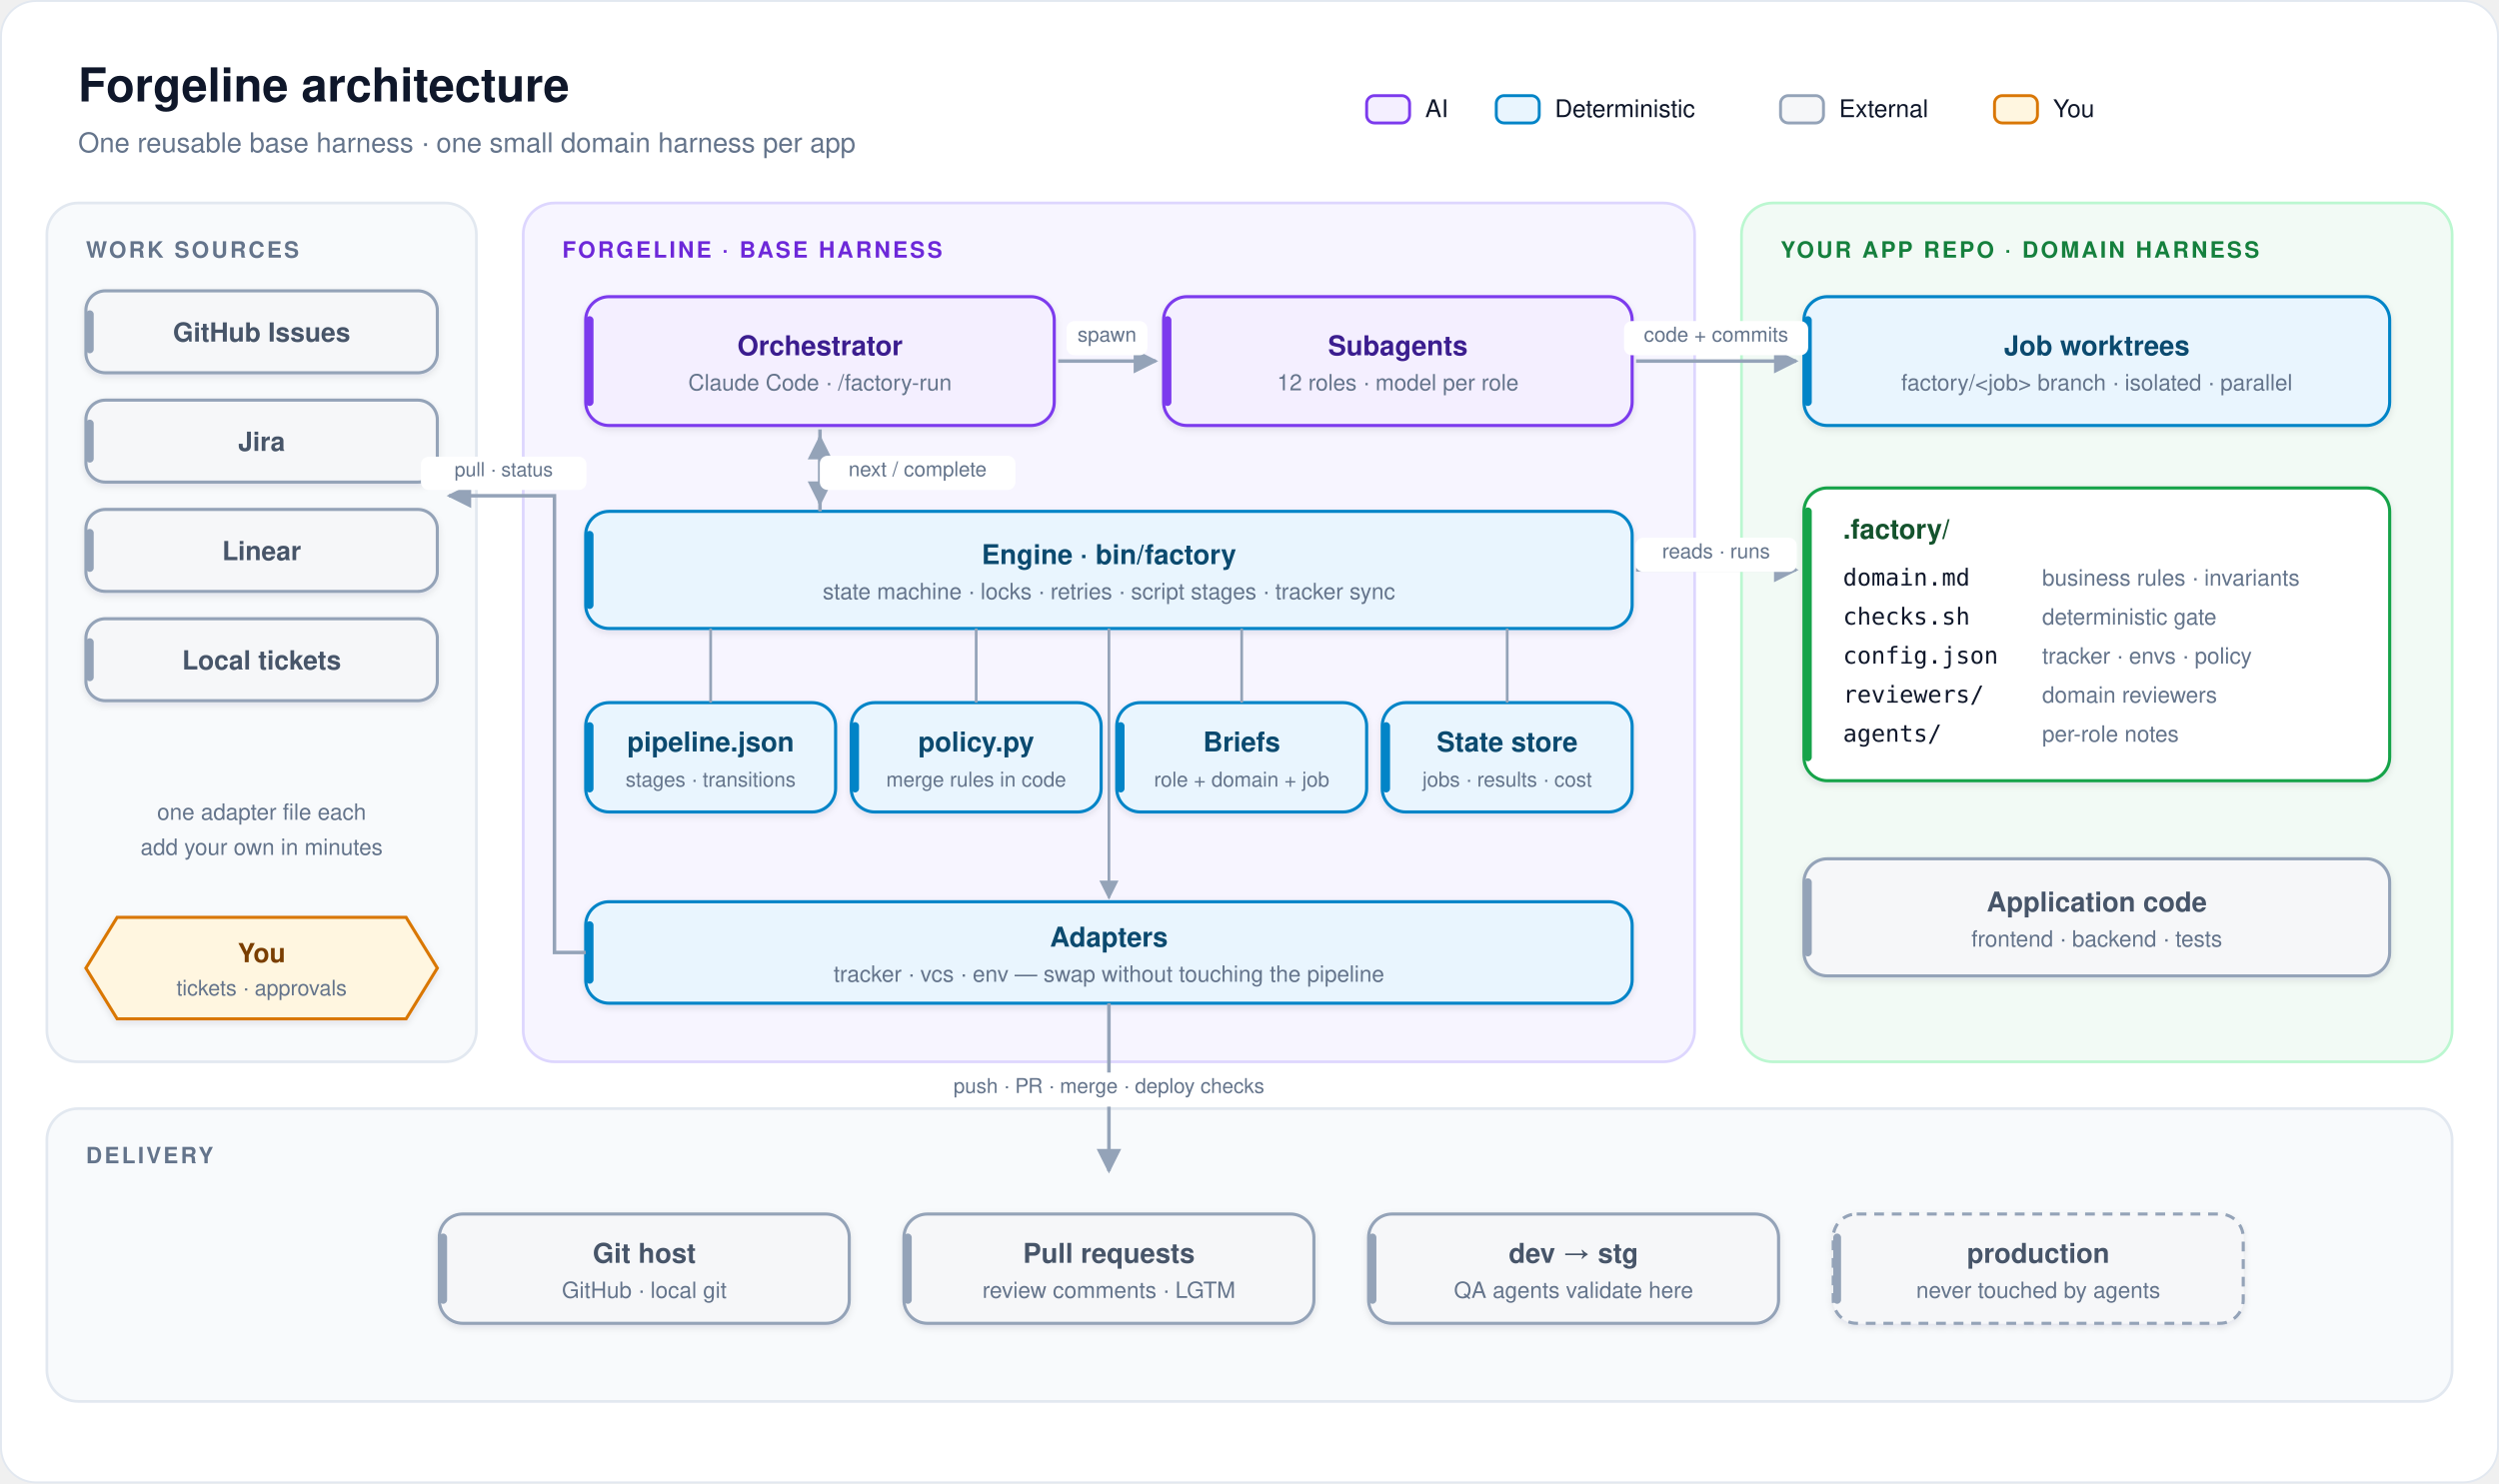
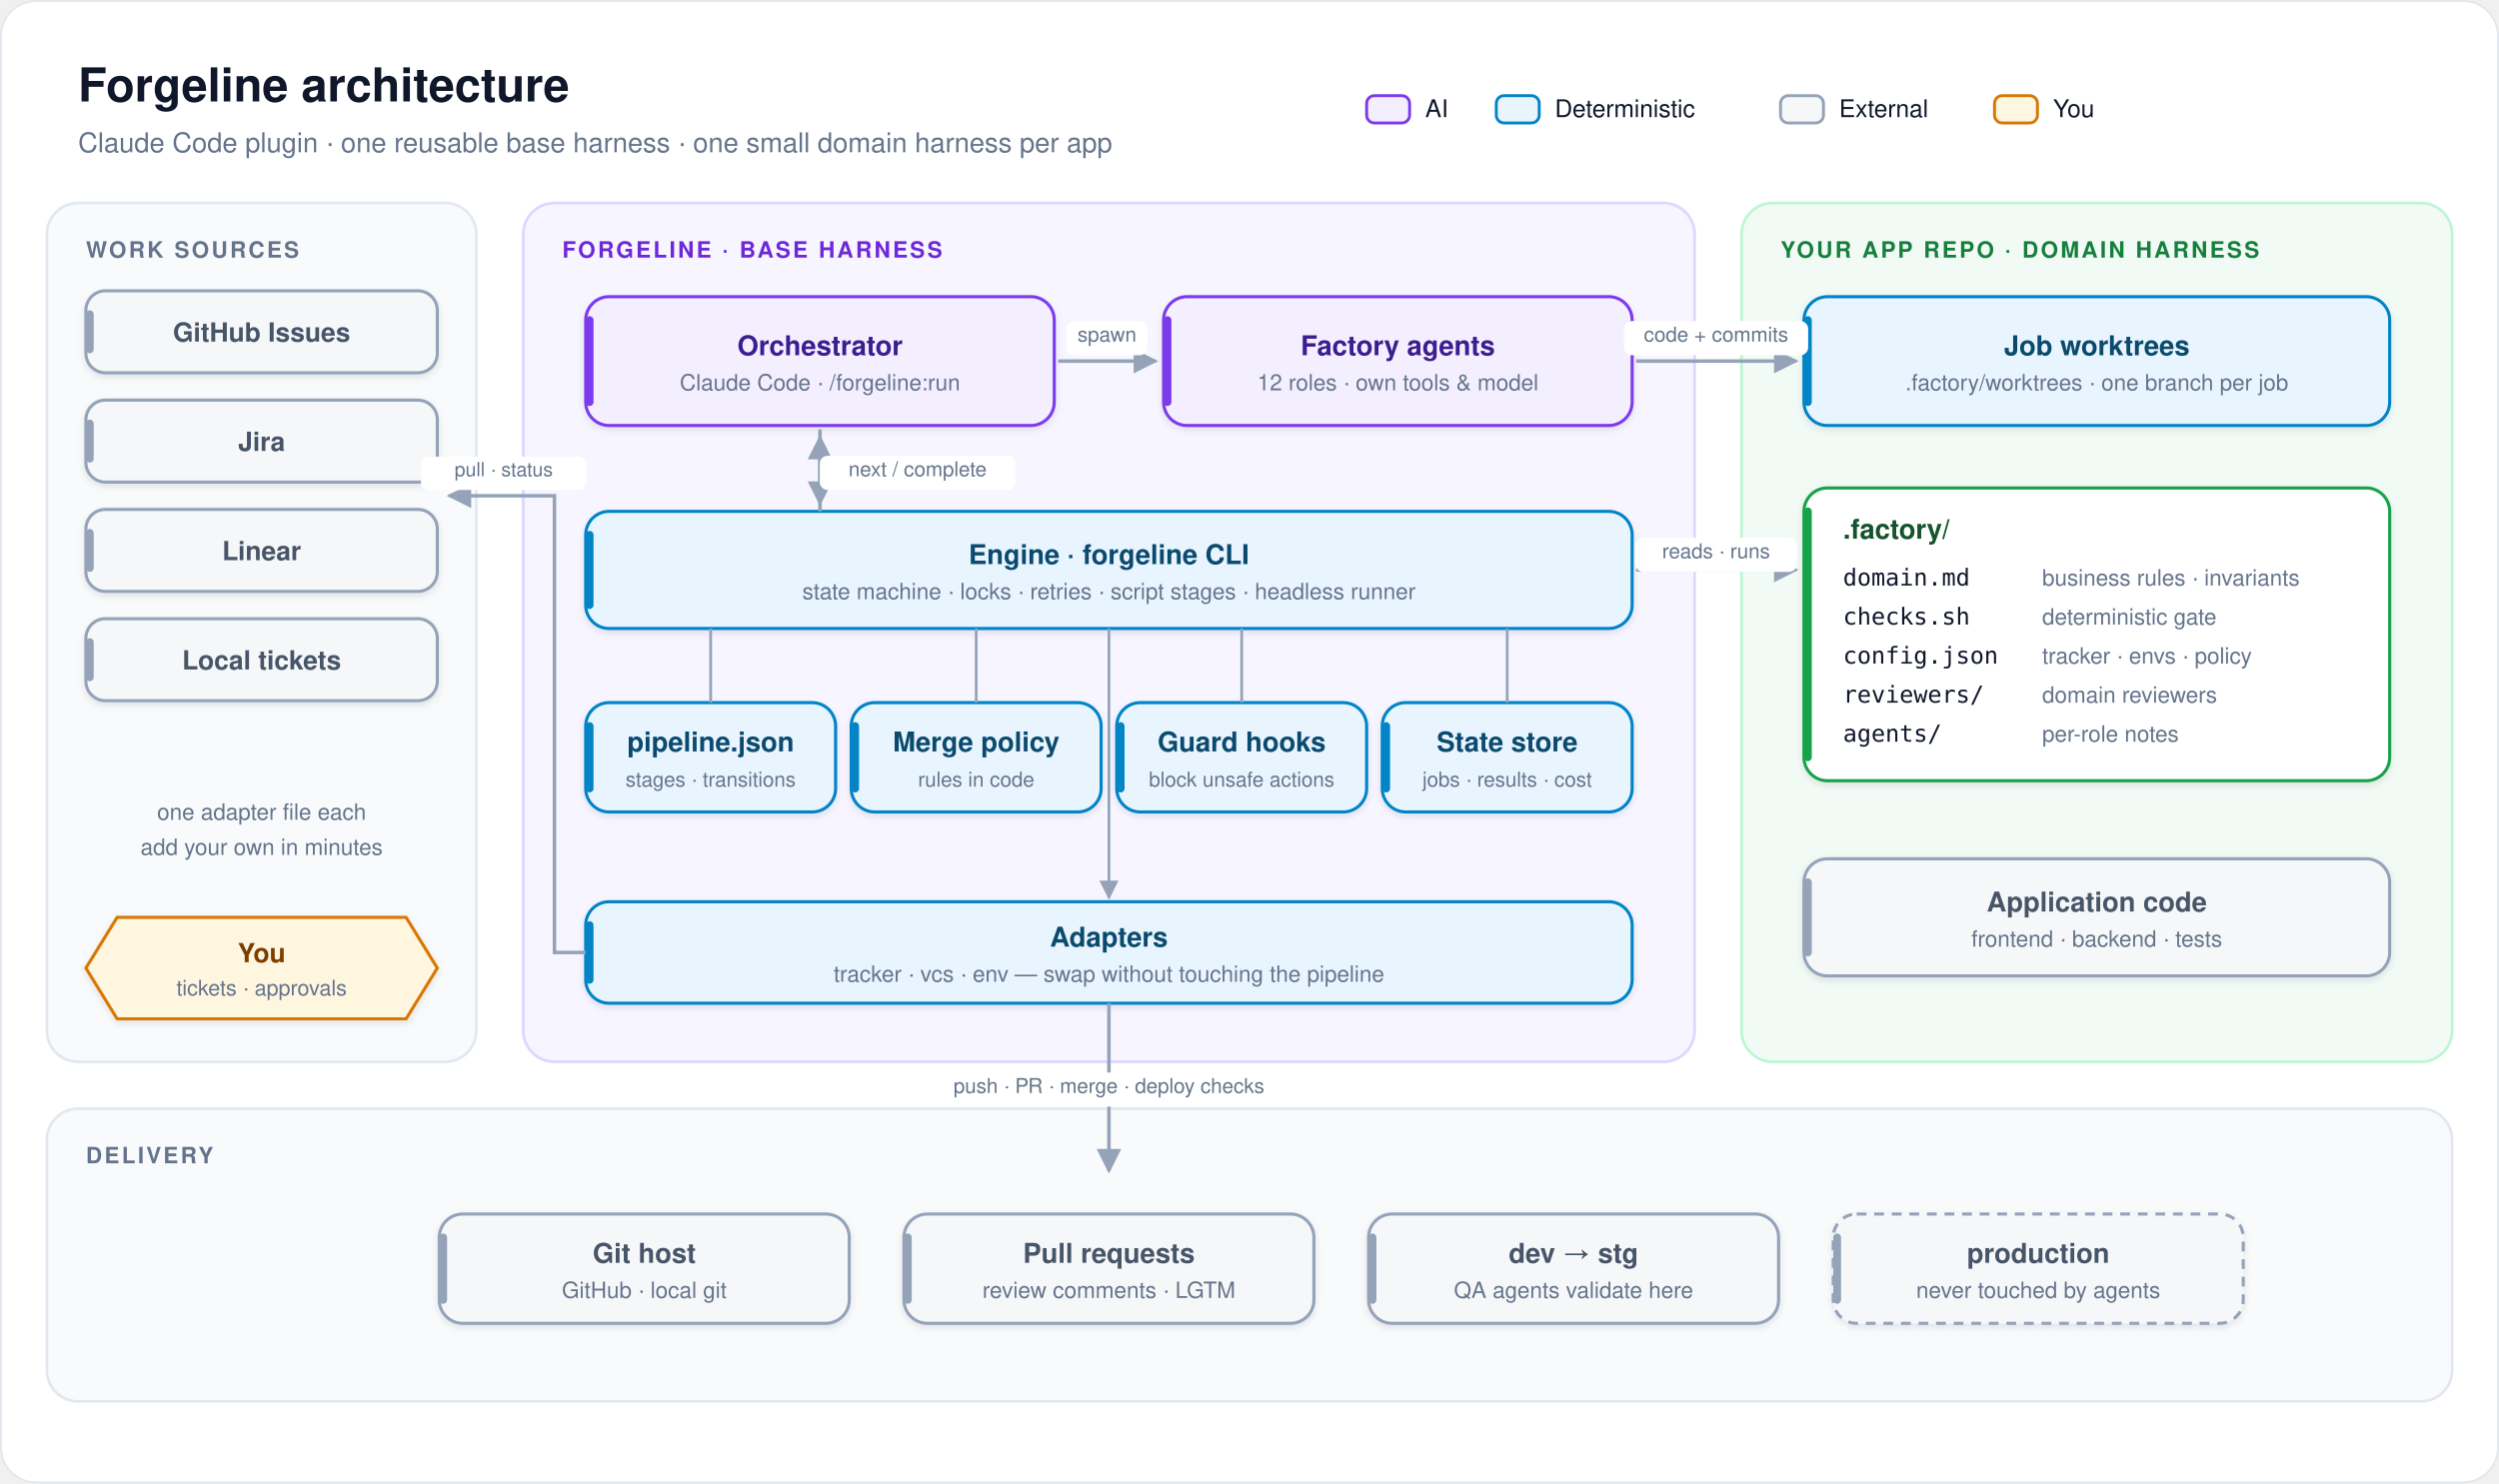
<svg xmlns="http://www.w3.org/2000/svg" width="1280" height="760" viewBox="0 0 1280 760" font-family="-apple-system, BlinkMacSystemFont, 'Segoe UI', Helvetica, Arial, sans-serif">
  <defs>
    <marker id="a" viewBox="0 0 10 10" refX="9" refY="5" markerWidth="7" markerHeight="7" orient="auto-start-reverse">
      <path d="M0,0 L10,5 L0,10 z" fill="#94A3B8" />
    </marker>
    <marker id="r" viewBox="0 0 10 10" refX="9" refY="5" markerWidth="7" markerHeight="7" orient="auto-start-reverse">
      <path d="M0,0 L10,5 L0,10 z" fill="#DC2626" />
    </marker>
    <marker id="o" viewBox="0 0 10 10" refX="9" refY="5" markerWidth="7" markerHeight="7" orient="auto-start-reverse">
      <path d="M0,0 L10,5 L0,10 z" fill="#D97706" />
    </marker>
    <filter id="s" x="-10%" y="-10%" width="120%" height="140%">
      <feDropShadow dx="0" dy="1.5" stdDeviation="2" flood-color="#0F172A" flood-opacity="0.10" />
    </filter>
  </defs>
  <rect x="0.5" y="0.5" width="1279" height="759" rx="18" fill="#FFFFFF" stroke="#E2E8F0" />
  <text x="40" y="52" font-size="24" font-weight="700" fill="#0F172A">Forgeline architecture</text>
-   <text x="40" y="78" font-size="14" fill="#64748B">One reusable base harness · one small domain harness per app</text>
+   <text x="40" y="78" font-size="14" fill="#64748B">Claude Code plugin · one reusable base harness · one small domain harness per app</text>
  <rect x="700" y="49" width="22" height="14" rx="4" fill="#F4EFFF" stroke="#7C3AED" stroke-width="1.5" />
  <text x="730" y="60" font-size="12.5" fill="#0F172A">AI</text>
  <rect x="766.4" y="49" width="22" height="14" rx="4" fill="#E9F5FE" stroke="#0284C7" stroke-width="1.5" />
  <text x="796.4" y="60" font-size="12.5" fill="#0F172A">Deterministic</text>
  <rect x="912.0" y="49" width="22" height="14" rx="4" fill="#F6F7F9" stroke="#94A3B8" stroke-width="1.5" />
  <text x="942.0" y="60" font-size="12.5" fill="#0F172A">External</text>
  <rect x="1021.6" y="49" width="22" height="14" rx="4" fill="#FFF6E0" stroke="#D97706" stroke-width="1.5" />
  <text x="1051.6" y="60" font-size="12.5" fill="#0F172A">You</text>
  <rect x="24" y="104" width="220" height="440" rx="16" fill="#F8FAFC" stroke="#E2E8F0" stroke-width="1.4" />
  <text x="44" y="132" font-size="11.5" font-weight="700" letter-spacing="1.2" fill="#64748B">WORK SOURCES</text>
  <rect x="268" y="104" width="600" height="440" rx="16" fill="#F7F5FF" stroke="#DDD6FE" stroke-width="1.4" />
  <text x="288" y="132" font-size="11.5" font-weight="700" letter-spacing="1.2" fill="#6D28D9">FORGELINE · BASE HARNESS</text>
  <rect x="892" y="104" width="364" height="440" rx="16" fill="#F2FAF5" stroke="#BBF7D0" stroke-width="1.4" />
  <text x="912" y="132" font-size="11.5" font-weight="700" letter-spacing="1.2" fill="#15803D">YOUR APP REPO · DOMAIN HARNESS</text>
  <rect x="24" y="568" width="1232" height="150" rx="16" fill="#F8FAFC" stroke="#E2E8F0" stroke-width="1.4" />
  <text x="44" y="596" font-size="11.5" font-weight="700" letter-spacing="1.2" fill="#64748B">DELIVERY</text>
  <rect x="44.0" y="149.0" width="180" height="42" rx="10" fill="#F6F7F9" stroke="#94A3B8" stroke-width="1.6" filter="url(#s)" />
  <rect x="44.0" y="159.0" width="4" height="22" rx="2" fill="#94A3B8" />
  <text x="134" y="175" text-anchor="middle" font-size="13.5" font-weight="650" fill="#475569">GitHub Issues</text>
  <rect x="44.0" y="205.0" width="180" height="42" rx="10" fill="#F6F7F9" stroke="#94A3B8" stroke-width="1.6" filter="url(#s)" />
  <rect x="44.0" y="215.0" width="4" height="22" rx="2" fill="#94A3B8" />
  <text x="134" y="231" text-anchor="middle" font-size="13.5" font-weight="650" fill="#475569">Jira</text>
  <rect x="44.0" y="261.0" width="180" height="42" rx="10" fill="#F6F7F9" stroke="#94A3B8" stroke-width="1.6" filter="url(#s)" />
  <rect x="44.0" y="271.0" width="4" height="22" rx="2" fill="#94A3B8" />
  <text x="134" y="287" text-anchor="middle" font-size="13.5" font-weight="650" fill="#475569">Linear</text>
  <rect x="44.0" y="317.0" width="180" height="42" rx="10" fill="#F6F7F9" stroke="#94A3B8" stroke-width="1.6" filter="url(#s)" />
  <rect x="44.0" y="327.0" width="4" height="22" rx="2" fill="#94A3B8" />
  <text x="134" y="343" text-anchor="middle" font-size="13.5" font-weight="650" fill="#475569">Local tickets</text>
  <text x="134" y="420" text-anchor="middle" font-size="11.5" fill="#64748B">one adapter file each</text>
  <text x="134" y="438" text-anchor="middle" font-size="11.5" fill="#64748B">add your own in minutes</text>
  <polygon points="60.0,470.0 208.0,470.0 224.0,496 208.0,522.0 60.0,522.0 44.0,496" fill="#FFF6E0" stroke="#D97706" stroke-width="1.6" filter="url(#s)" />
  <text x="134" y="493" text-anchor="middle" font-size="13.5" font-weight="650" fill="#7A3E00">You</text>
  <text x="134" y="510" text-anchor="middle" font-size="11" fill="#64748B">tickets · approvals</text>
  <rect x="300.0" y="152.0" width="240" height="66" rx="12" fill="#F4EFFF" stroke="#7C3AED" stroke-width="1.6" filter="url(#s)" />
  <rect x="300.0" y="162.0" width="4" height="46" rx="2" fill="#7C3AED" />
  <text x="420" y="182" text-anchor="middle" font-size="14" font-weight="650" fill="#3B1D8F">Orchestrator</text>
-   <text x="420" y="200" text-anchor="middle" font-size="11.5" fill="#64748B">Claude Code · /factory-run</text>
+   <text x="420" y="200" text-anchor="middle" font-size="11.5" fill="#64748B">Claude Code · /forgeline:run</text>
  <rect x="596.0" y="152.0" width="240" height="66" rx="12" fill="#F4EFFF" stroke="#7C3AED" stroke-width="1.6" filter="url(#s)" />
  <rect x="596.0" y="162.0" width="4" height="46" rx="2" fill="#7C3AED" />
-   <text x="716" y="182" text-anchor="middle" font-size="14" font-weight="650" fill="#3B1D8F">Subagents</text>
-   <text x="716" y="200" text-anchor="middle" font-size="11.5" fill="#64748B">12 roles · model per role</text>
+   <text x="716" y="182" text-anchor="middle" font-size="14" font-weight="650" fill="#3B1D8F">Factory agents</text>
+   <text x="716" y="200" text-anchor="middle" font-size="11.5" fill="#64748B">12 roles · own tools &amp; model</text>
  <path d="M542,185 H592" fill="none" stroke="#94A3B8" stroke-width="1.8" marker-end="url(#a)" />
  <rect x="546.3" y="164.5" width="41.4" height="17.5" rx="4" fill="#FFFFFF" />
  <text x="567" y="175" text-anchor="middle" font-size="10.5" font-weight="500" fill="#64748B">spawn</text>
  <rect x="300.0" y="262.0" width="536" height="60" rx="12" fill="#E9F5FE" stroke="#0284C7" stroke-width="1.6" filter="url(#s)" />
  <rect x="300.0" y="272.0" width="4" height="40" rx="2" fill="#0284C7" />
-   <text x="568" y="289" text-anchor="middle" font-size="14" font-weight="650" fill="#0B4A6F">Engine · bin/factory</text>
-   <text x="568" y="307" text-anchor="middle" font-size="11.5" fill="#64748B">state machine · locks · retries · script stages · tracker sync</text>
+   <text x="568" y="289" text-anchor="middle" font-size="14" font-weight="650" fill="#0B4A6F">Engine · forgeline CLI</text>
+   <text x="568" y="307" text-anchor="middle" font-size="11.5" fill="#64748B">state machine · locks · retries · script stages · headless runner</text>
  <path d="M420,220 V258" fill="none" stroke="#94A3B8" stroke-width="1.8" marker-end="url(#a)" />
  <path d="M420,262 V224" stroke="#94A3B8" stroke-width="1.8" marker-end="url(#a)" fill="none" />
  <rect x="419.9" y="233.5" width="100.2" height="17.5" rx="4" fill="#FFFFFF" />
  <text x="470" y="244" text-anchor="middle" font-size="10.5" font-weight="500" fill="#64748B">next / complete</text>
  <rect x="300.0" y="360.0" width="128" height="56" rx="12" fill="#E9F5FE" stroke="#0284C7" stroke-width="1.6" filter="url(#s)" />
  <rect x="300.0" y="370.0" width="4" height="36" rx="2" fill="#0284C7" />
  <text x="364" y="385" text-anchor="middle" font-size="14" font-weight="650" fill="#0B4A6F">pipeline.json</text>
  <text x="364" y="403" text-anchor="middle" font-size="10.5" fill="#64748B">stages · transitions</text>
  <path d="M364,322 V360" stroke="#94A3B8" stroke-width="1.4" fill="none" />
  <rect x="436.0" y="360.0" width="128" height="56" rx="12" fill="#E9F5FE" stroke="#0284C7" stroke-width="1.6" filter="url(#s)" />
  <rect x="436.0" y="370.0" width="4" height="36" rx="2" fill="#0284C7" />
-   <text x="500" y="385" text-anchor="middle" font-size="14" font-weight="650" fill="#0B4A6F">policy.py</text>
-   <text x="500" y="403" text-anchor="middle" font-size="10.5" fill="#64748B">merge rules in code</text>
+   <text x="500" y="385" text-anchor="middle" font-size="14" font-weight="650" fill="#0B4A6F">Merge policy</text>
+   <text x="500" y="403" text-anchor="middle" font-size="10.5" fill="#64748B">rules in code</text>
  <rect x="572.0" y="360.0" width="128" height="56" rx="12" fill="#E9F5FE" stroke="#0284C7" stroke-width="1.6" filter="url(#s)" />
  <rect x="572.0" y="370.0" width="4" height="36" rx="2" fill="#0284C7" />
-   <text x="636" y="385" text-anchor="middle" font-size="14" font-weight="650" fill="#0B4A6F">Briefs</text>
-   <text x="636" y="403" text-anchor="middle" font-size="10.5" fill="#64748B">role + domain + job</text>
+   <text x="636" y="385" text-anchor="middle" font-size="14" font-weight="650" fill="#0B4A6F">Guard hooks</text>
+   <text x="636" y="403" text-anchor="middle" font-size="10.5" fill="#64748B">block unsafe actions</text>
  <rect x="708.0" y="360.0" width="128" height="56" rx="12" fill="#E9F5FE" stroke="#0284C7" stroke-width="1.6" filter="url(#s)" />
  <rect x="708.0" y="370.0" width="4" height="36" rx="2" fill="#0284C7" />
  <text x="772" y="385" text-anchor="middle" font-size="14" font-weight="650" fill="#0B4A6F">State store</text>
  <text x="772" y="403" text-anchor="middle" font-size="10.5" fill="#64748B">jobs · results · cost</text>
  <path d="M772,322 V360" stroke="#94A3B8" stroke-width="1.4" fill="none" />
  <path d="M500,322 V360 M636,322 V360" stroke="#94A3B8" stroke-width="1.4" fill="none" />
  <rect x="300.0" y="462.0" width="536" height="52" rx="12" fill="#E9F5FE" stroke="#0284C7" stroke-width="1.6" filter="url(#s)" />
  <rect x="300.0" y="472.0" width="4" height="32" rx="2" fill="#0284C7" />
  <text x="568" y="485" text-anchor="middle" font-size="14" font-weight="650" fill="#0B4A6F">Adapters</text>
  <text x="568" y="503" text-anchor="middle" font-size="11.5" fill="#64748B">tracker · vcs · env — swap without touching the pipeline</text>
  <path d="M568,322 V460" stroke="#94A3B8" stroke-width="1.4" fill="none" marker-end="url(#a)" />
  <rect x="924.0" y="152.0" width="300" height="66" rx="12" fill="#E9F5FE" stroke="#0284C7" stroke-width="1.6" filter="url(#s)" />
  <rect x="924.0" y="162.0" width="4" height="46" rx="2" fill="#0284C7" />
  <text x="1074" y="182" text-anchor="middle" font-size="14" font-weight="650" fill="#0B4A6F">Job worktrees</text>
-   <text x="1074" y="200" text-anchor="middle" font-size="11.5" fill="#64748B">factory/&lt;job&gt; branch · isolated · parallel</text>
+   <text x="1074" y="200" text-anchor="middle" font-size="11.5" fill="#64748B">.factory/worktrees · one branch per job</text>
  <path d="M838,185 H920" fill="none" stroke="#94A3B8" stroke-width="1.8" marker-end="url(#a)" />
  <rect x="831.84" y="164.5" width="94.32" height="17.5" rx="4" fill="#FFFFFF" />
  <text x="879" y="175" text-anchor="middle" font-size="10.5" font-weight="500" fill="#64748B">code + commits</text>
  <rect x="924" y="250" width="300" height="150" rx="12" fill="#FFFFFF" stroke="#16A34A" stroke-width="1.6" filter="url(#s)" />
  <rect x="924" y="260" width="4" height="130" rx="2" fill="#16A34A" />
  <text x="944" y="276" font-size="14" font-weight="700" fill="#14532D">.factory/</text>
  <text x="944" y="300" font-size="12" font-family="ui-monospace, SFMono-Regular, Menlo, monospace" fill="#0F172A">domain.md</text>
  <text x="1046" y="300" font-size="11.5" fill="#64748B">business rules · invariants</text>
  <text x="944" y="320" font-size="12" font-family="ui-monospace, SFMono-Regular, Menlo, monospace" fill="#0F172A">checks.sh</text>
  <text x="1046" y="320" font-size="11.5" fill="#64748B">deterministic gate</text>
  <text x="944" y="340" font-size="12" font-family="ui-monospace, SFMono-Regular, Menlo, monospace" fill="#0F172A">config.json</text>
  <text x="1046" y="340" font-size="11.5" fill="#64748B">tracker · envs · policy</text>
  <text x="944" y="360" font-size="12" font-family="ui-monospace, SFMono-Regular, Menlo, monospace" fill="#0F172A">reviewers/</text>
  <text x="1046" y="360" font-size="11.5" fill="#64748B">domain reviewers</text>
  <text x="944" y="380" font-size="12" font-family="ui-monospace, SFMono-Regular, Menlo, monospace" fill="#0F172A">agents/</text>
  <text x="1046" y="380" font-size="11.5" fill="#64748B">per-role notes</text>
  <path d="M838,292 H920" fill="none" stroke="#94A3B8" stroke-width="1.8" marker-end="url(#a)" />
  <rect x="837.72" y="275.5" width="82.56" height="17.5" rx="4" fill="#FFFFFF" />
  <text x="879" y="286" text-anchor="middle" font-size="10.5" font-weight="500" fill="#64748B">reads · runs</text>
  <rect x="924.0" y="440.0" width="300" height="60" rx="12" fill="#F6F7F9" stroke="#94A3B8" stroke-width="1.6" filter="url(#s)" />
  <rect x="924.0" y="450.0" width="4" height="40" rx="2" fill="#94A3B8" />
  <text x="1074" y="467" text-anchor="middle" font-size="14" font-weight="650" fill="#475569">Application code</text>
  <text x="1074" y="485" text-anchor="middle" font-size="11.5" fill="#64748B">frontend · backend · tests</text>
  <path d="M300,488 H284 V254 H230" stroke="#94A3B8" stroke-width="1.8" fill="none" marker-end="url(#a)" />
  <rect x="215.6" y="234" width="84.8" height="17" rx="4" fill="#FFFFFF" />
  <text x="258" y="244" text-anchor="middle" font-size="10" font-weight="500" fill="#64748B">pull · status</text>
  <path d="M568,514 V600" fill="none" stroke="#94A3B8" stroke-width="1.8" marker-end="url(#a)" />
  <rect x="464.98" y="549.5" width="206.04" height="17.5" rx="4" fill="#FFFFFF" />
  <text x="568" y="560" text-anchor="middle" font-size="10.5" font-weight="500" fill="#64748B">push · PR · merge · deploy checks</text>
  <rect x="225.0" y="622.0" width="210" height="56" rx="12" fill="#F6F7F9" stroke="#94A3B8" stroke-width="1.6" filter="url(#s)" />
  <rect x="225.0" y="632.0" width="4" height="36" rx="2" fill="#94A3B8" />
  <text x="330" y="647" text-anchor="middle" font-size="14" font-weight="650" fill="#475569">Git host</text>
  <text x="330" y="665" text-anchor="middle" font-size="11.5" fill="#64748B">GitHub · local git</text>
  <rect x="463.0" y="622.0" width="210" height="56" rx="12" fill="#F6F7F9" stroke="#94A3B8" stroke-width="1.6" filter="url(#s)" />
  <rect x="463.0" y="632.0" width="4" height="36" rx="2" fill="#94A3B8" />
  <text x="568" y="647" text-anchor="middle" font-size="14" font-weight="650" fill="#475569">Pull requests</text>
  <text x="568" y="665" text-anchor="middle" font-size="11.5" fill="#64748B">review comments · LGTM</text>
  <rect x="701.0" y="622.0" width="210" height="56" rx="12" fill="#F6F7F9" stroke="#94A3B8" stroke-width="1.6" filter="url(#s)" />
  <rect x="701.0" y="632.0" width="4" height="36" rx="2" fill="#94A3B8" />
  <text x="806" y="647" text-anchor="middle" font-size="14" font-weight="650" fill="#475569">dev  →  stg</text>
  <text x="806" y="665" text-anchor="middle" font-size="11.5" fill="#64748B">QA agents validate here</text>
  <rect x="939.0" y="622.0" width="210" height="56" rx="12" fill="#F6F7F9" stroke="#94A3B8" stroke-width="1.6" stroke-dasharray="5 4" filter="url(#s)" />
  <rect x="939.0" y="632.0" width="4" height="36" rx="2" fill="#94A3B8" />
  <text x="1044" y="647" text-anchor="middle" font-size="14" font-weight="650" fill="#475569">production</text>
  <text x="1044" y="665" text-anchor="middle" font-size="11.5" fill="#64748B">never touched by agents</text>
</svg>
